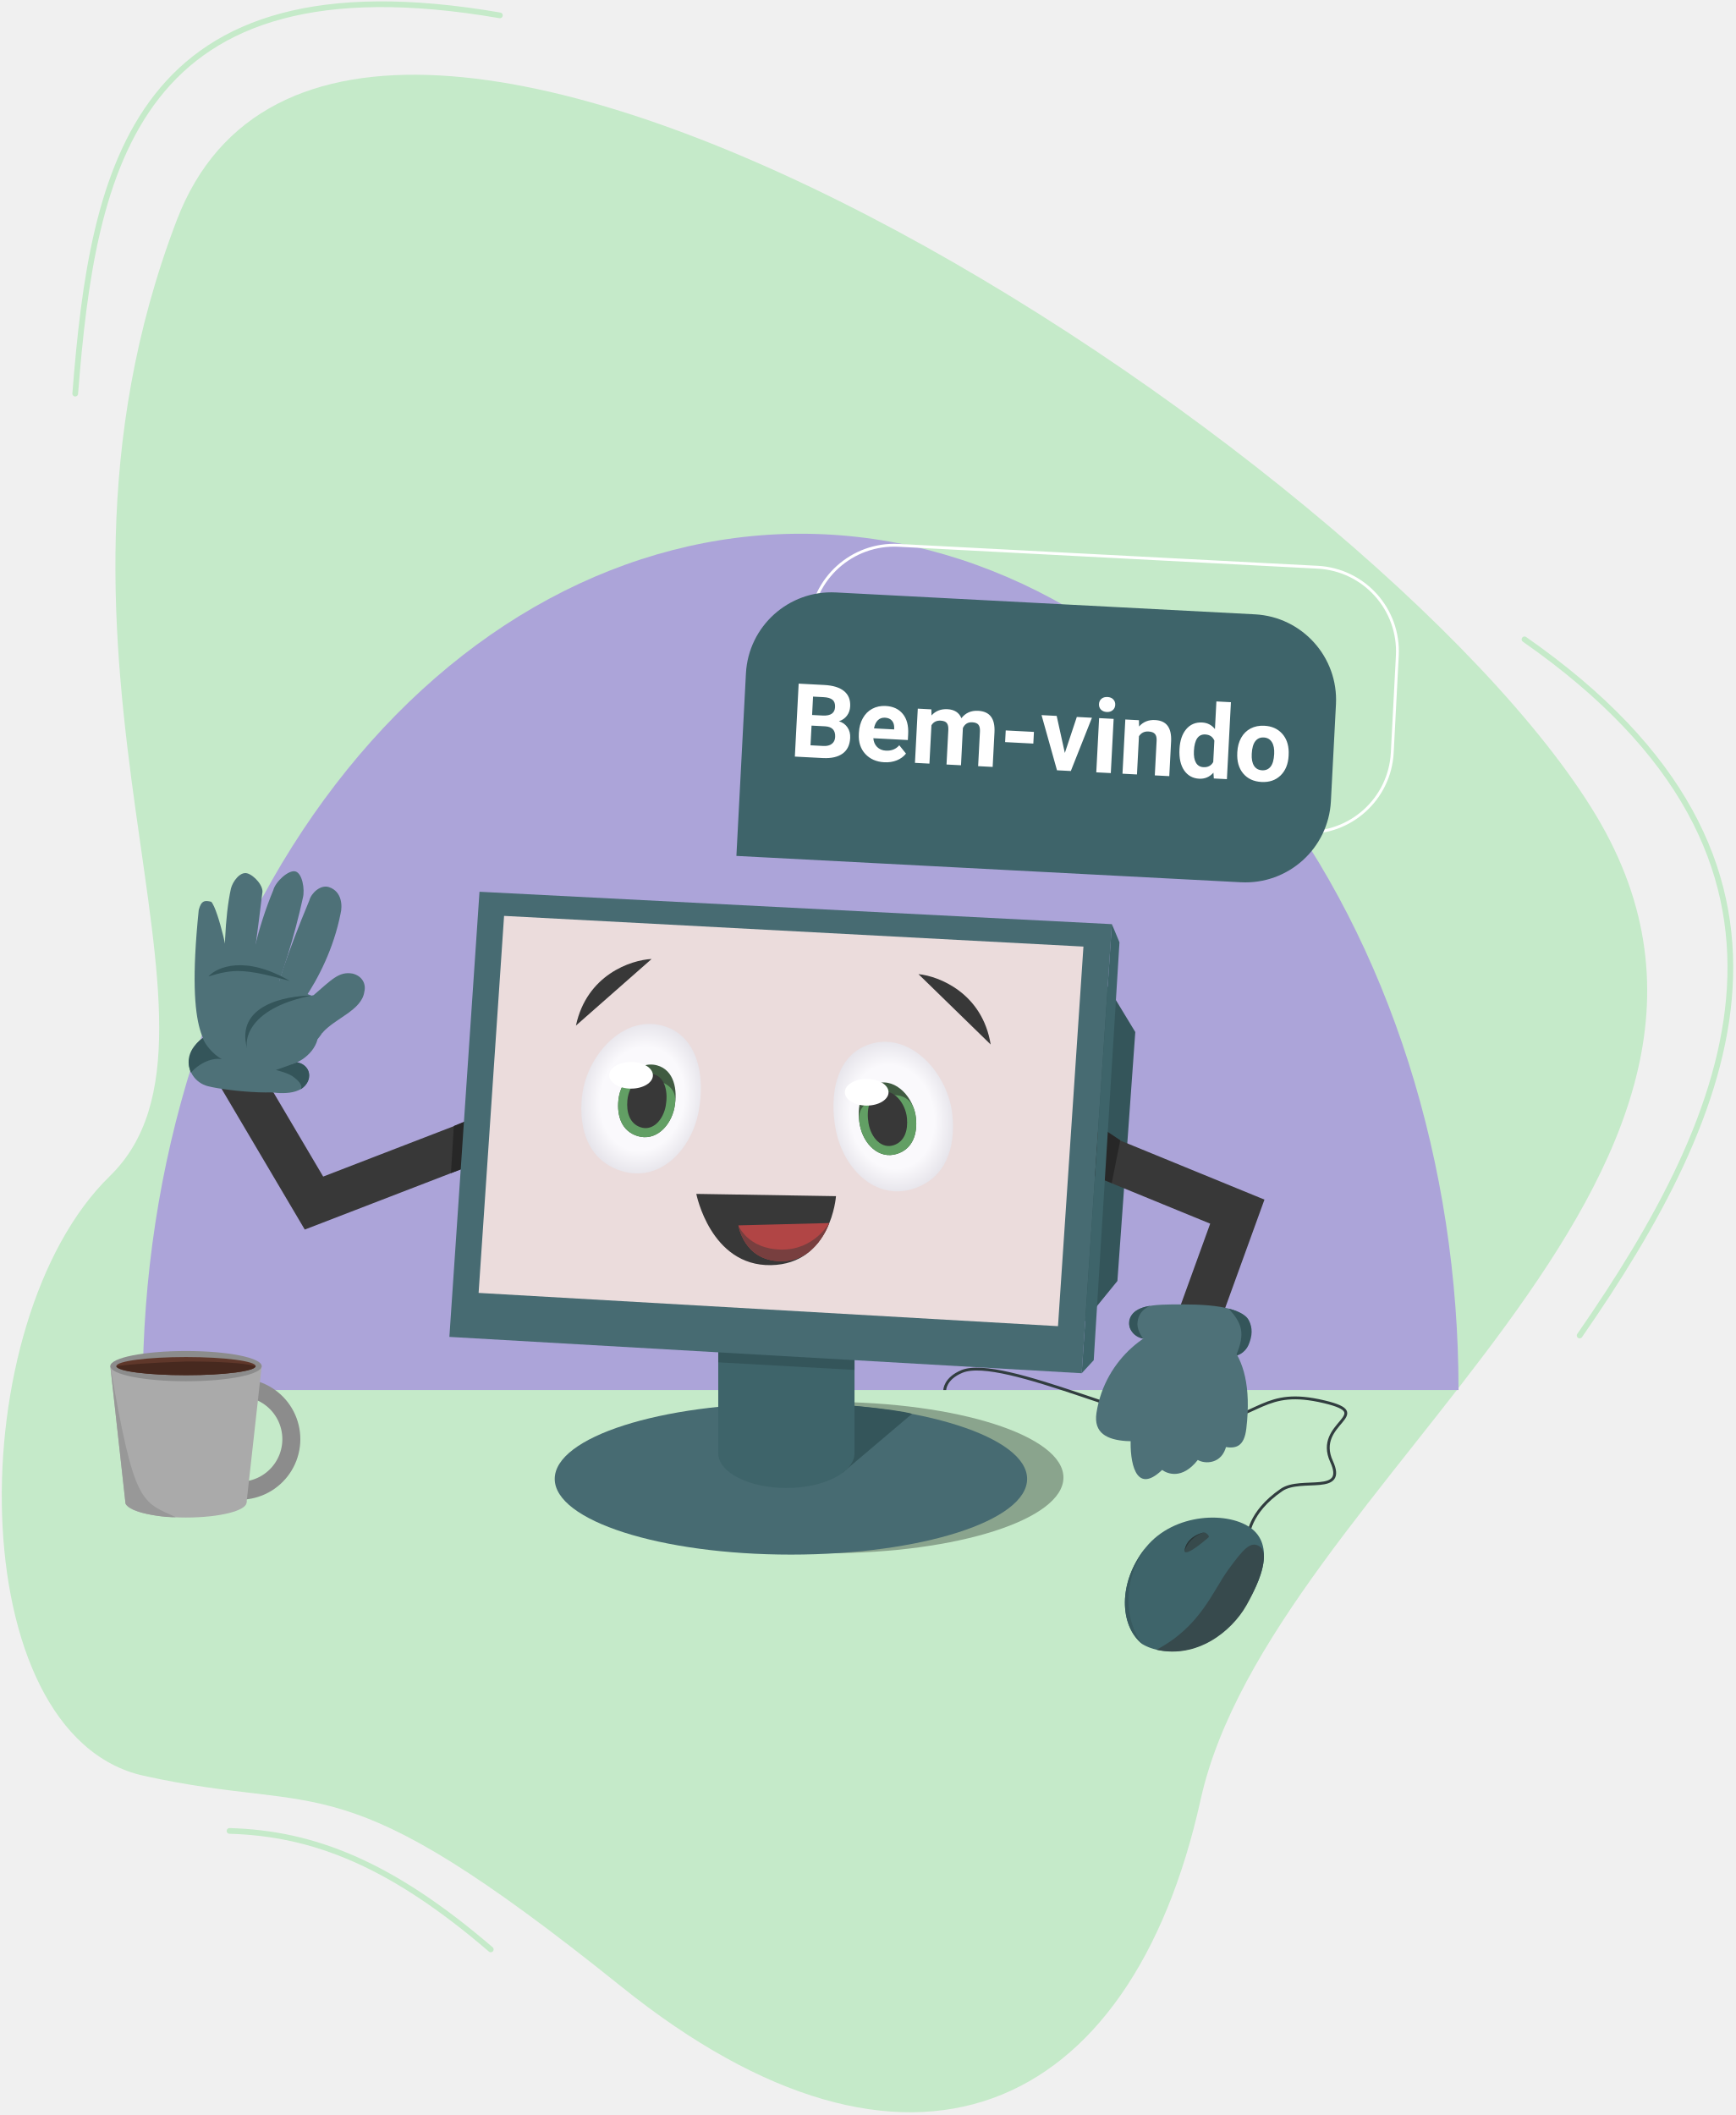
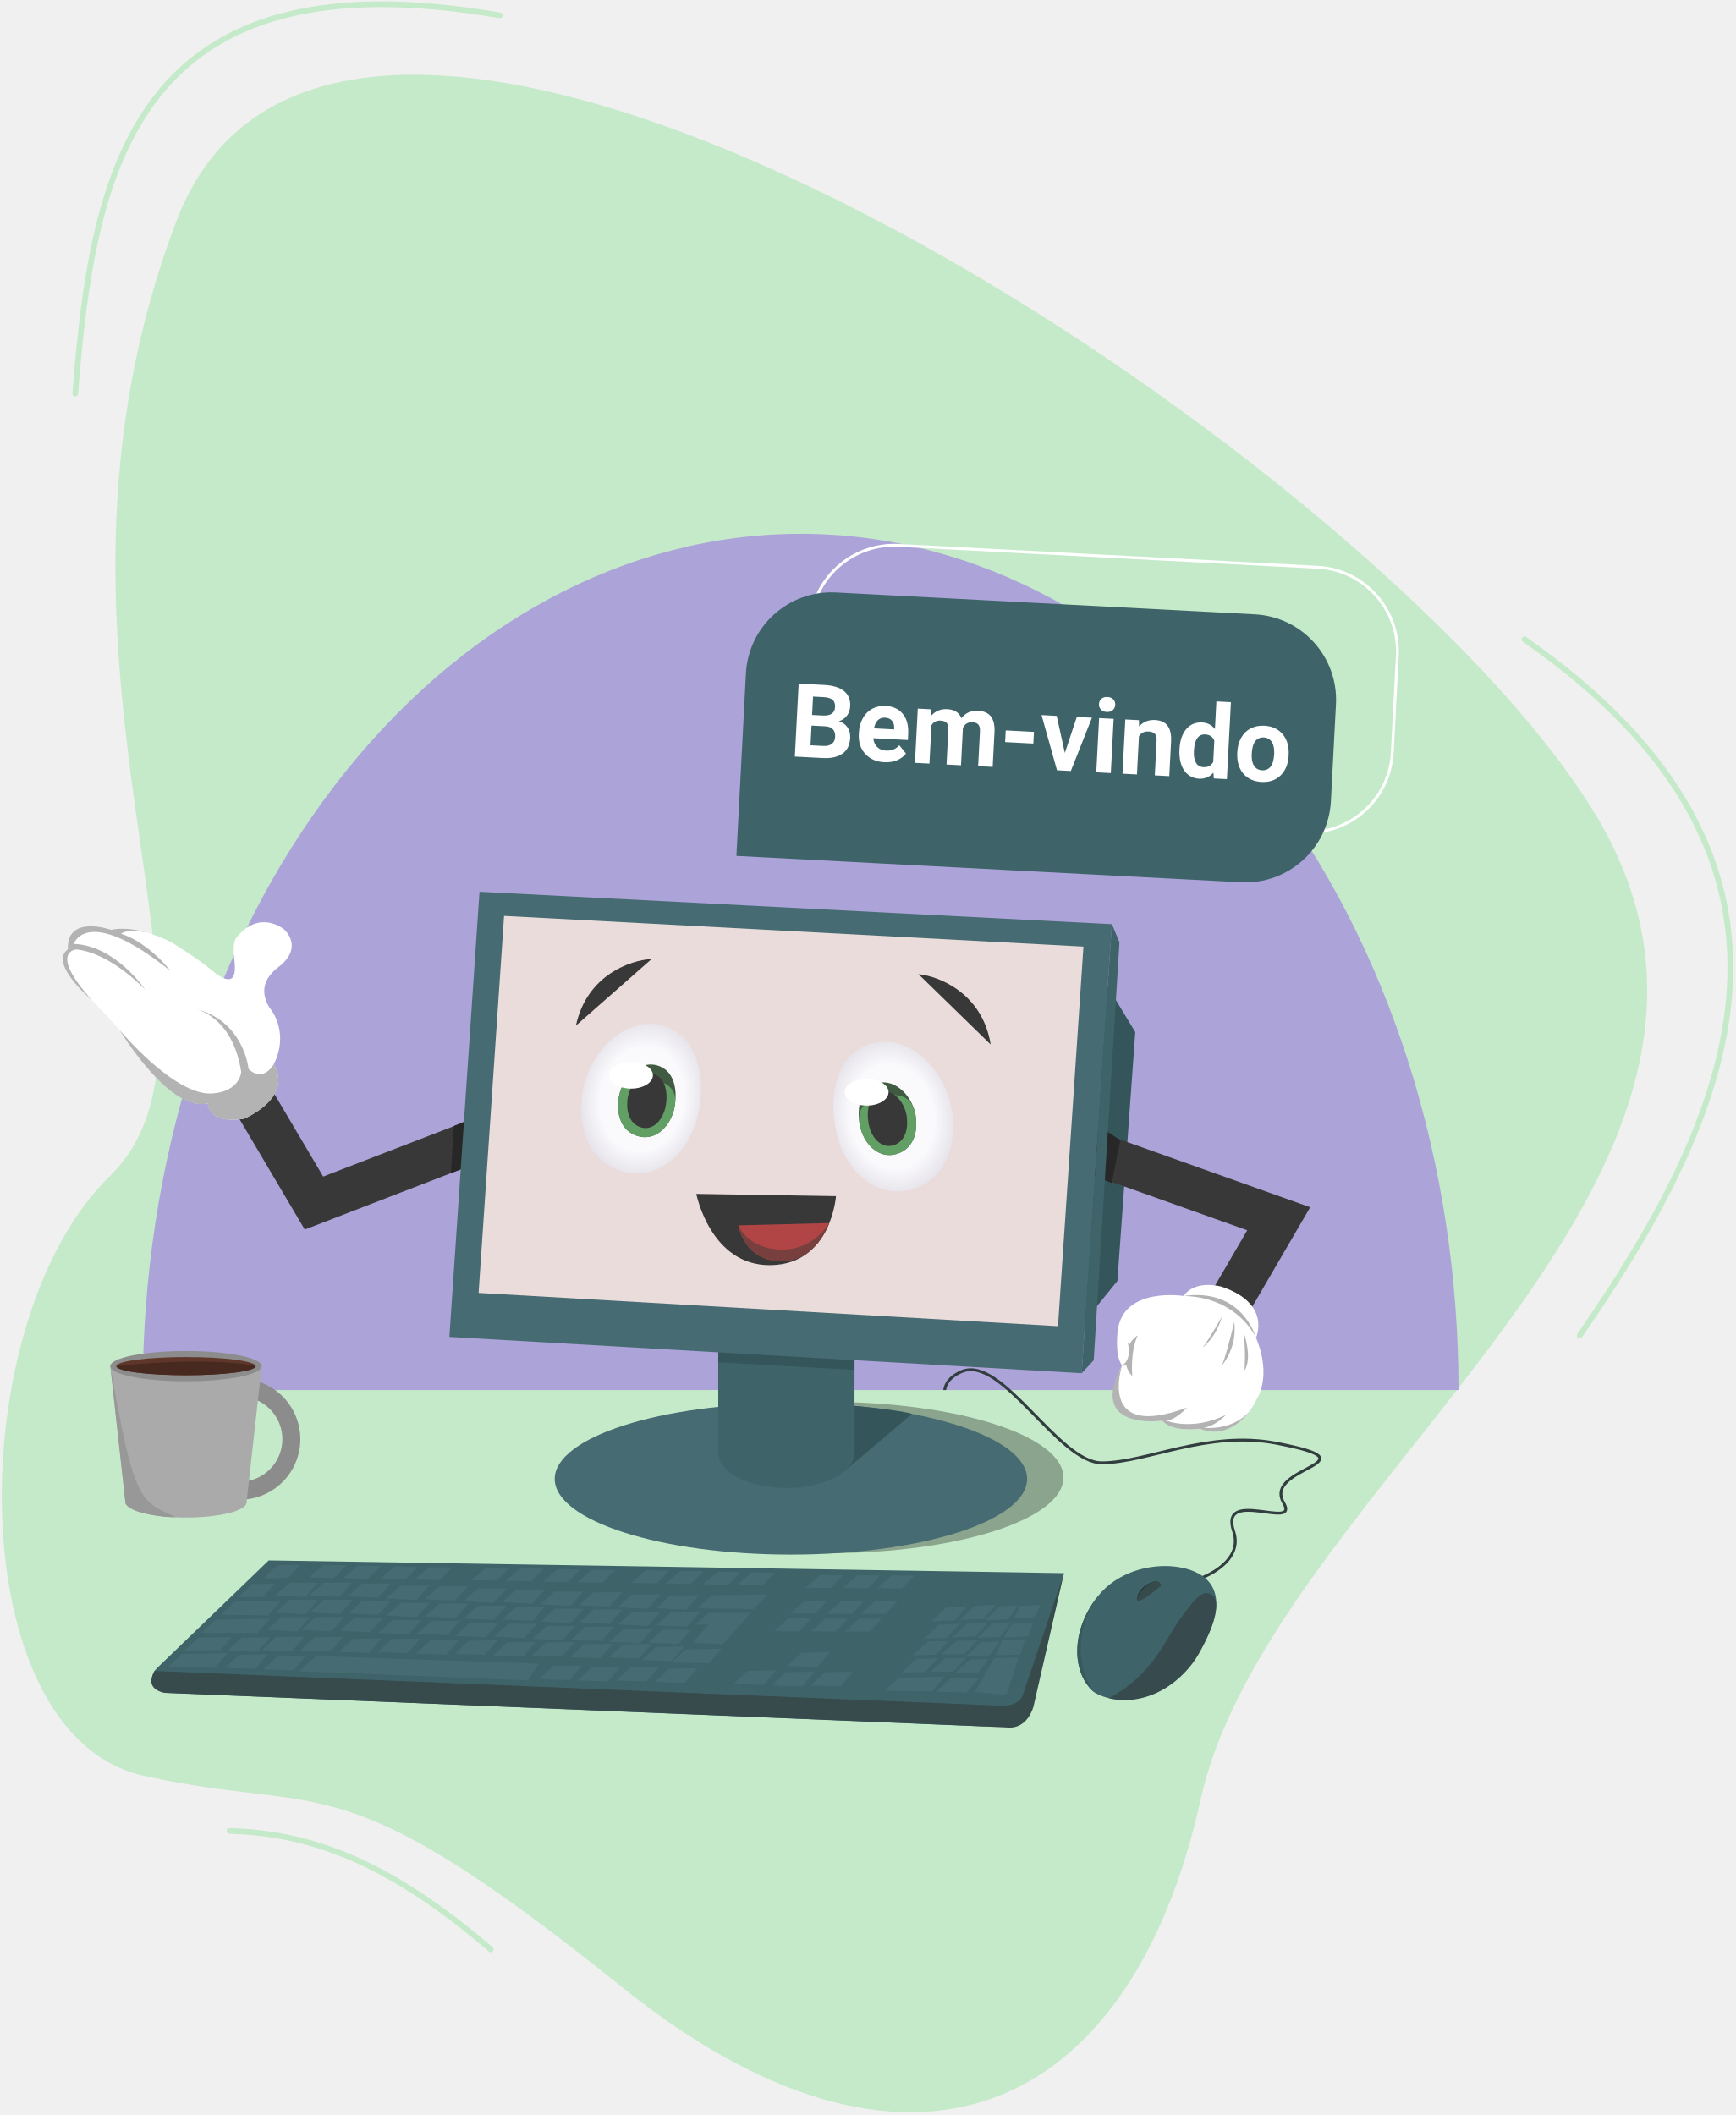
<svg xmlns="http://www.w3.org/2000/svg" width="608" height="741" viewBox="0 0 608 741" fill="none">
  <path d="M50.368 622.152C-14.031 607.9 -13.643 462.806 38.466 412.066C90.574 361.326 2.632 232.393 61.914 77.2C121.196 -77.993 482.863 158.586 559.162 285.658C635.46 412.73 445.199 519.562 420.647 630.497C396.095 741.431 318.196 776.785 217.72 696.046C117.244 615.307 114.767 636.405 50.368 622.152Z" fill="#C5EAC9" />
  <path d="M511 487C511 447.603 505.038 408.593 493.454 372.195C481.871 335.797 464.892 302.726 443.488 274.868C422.084 247.01 396.674 224.913 368.709 209.836C340.743 194.76 310.77 187 280.5 187C250.23 187 220.257 194.76 192.291 209.836C164.326 224.913 138.916 247.01 117.512 274.868C96.108 302.726 79.129 335.797 67.546 372.195C55.962 408.593 50 447.603 50 487L511 487Z" fill="#ACA4D9" />
  <ellipse cx="289.829" cy="517.667" rx="82.751" ry="26.523" fill="black" fill-opacity="0.3" />
  <path d="M26.357 137.913C32.559 58.799 47.022 -16.71 175.13 5.383" stroke="#C5EAC9" stroke-width="2" stroke-linecap="round" />
  <path d="M553.438 467.9C607.344 390.121 646.2 302.161 534.114 224" stroke="#C5EAC9" stroke-width="2" stroke-linecap="round" />
  <path d="M80.409 641.469C109.895 642.299 137.039 653.006 171.938 682.984" stroke="#C5EAC9" stroke-width="2" stroke-linecap="round" />
  <ellipse cx="277.101" cy="518.142" rx="82.751" ry="26.523" fill="#476B72" />
  <path d="M319.538 495.333L295.137 516.021C289.302 510.539 267.845 492.065 277.632 491.62C289.302 491.089 314.233 493.742 319.538 495.333Z" fill="#34555A" />
-   <ellipse cx="275.511" cy="509.124" rx="23.87" ry="12.2" fill="#3E646A" />
+   <ellipse cx="275.51" cy="509.124" rx="23.87" ry="12.2" fill="#3E646A" />
  <rect x="251.64" y="462.975" width="47.741" height="45.619" fill="#3E646A" />
  <path d="M299.381 479.949L251.64 477.297V470.932L299.381 472.523V479.949Z" fill="#34555A" />
  <path d="M376.298 326.224L397.753 361.581L391.488 448.794L366.748 479.207L376.298 326.224Z" fill="#34555A" />
-   <path d="M169.419 398.578L110 421.5L84 377.5L87.5 342" stroke="#383838" stroke-width="15" stroke-linecap="round" />
+   <path d="M169.419 398.578L110 421.5L84 377.5" stroke="#383838" stroke-width="15" stroke-linecap="round" />
  <path d="M158 411L159 394.5L165 392L164.5 408.5L158 411Z" fill="#272727" />
-   <path d="M383.722 404.095L433.5 424.5L419 464.5L419 478.5" stroke="#383838" stroke-width="15" stroke-linecap="round" />
+   <path d="M383.722 404.095L448 427L425 466.5" stroke="#383838" stroke-width="15" stroke-linecap="round" />
  <path d="M392.5 399.5L389.5 414.5L381 411L386.5 395.5L392.5 399.5Z" fill="#272727" />
  <path d="M167.993 312.432L389.558 323.784L378.978 481.117L157.442 468.386L167.993 312.432Z" fill="#476B72" />
+   <path d="M94.152 546.7L372.772 551.172L360 594.5C358.308 600.938 350.546 605.1 343.916 604.828L58.091 593.081C53.711 592.901 51.733 587.571 54.911 584.509L94.152 546.7Z" fill="#3E646A" />
+   <path d="M110.785 580.214L188.849 582.86L184.896 588.715L104.884 585.504L110.785 580.214Z" fill="#476B72" />
+   <path d="M97.245 580.246L107.243 580.058L102.838 585.142L92.33 584.84L97.245 580.246Z" fill="#476B72" />
+   <path d="M83.772 579.767L93.771 579.58L89.365 584.663L78.857 584.361L83.772 579.767Z" fill="#476B72" />
+   <path d="M207.338 584.175L217.337 583.987L212.932 589.071L202.424 588.769L207.338 584.175Z" fill="#476B72" />
+   <path d="M193.866 583.696L203.864 583.508L199.459 588.592L188.951 588.29L193.866 583.696Z" fill="#476B72" />
+   <path d="M234.353 584.666L244.351 584.479L239.946 589.562L229.438 589.26L234.353 584.666Z" fill="#476B72" />
+   <path d="M220.879 584.188L230.878 584L226.473 589.084L215.965 588.781L220.879 584.188Z" fill="#476B72" />
+   <path d="M204.724 576.034L214.724 575.894L210.294 580.956L199.788 580.604L204.724 576.034Z" fill="#476B72" />
+   <path d="M150.702 574.79L160.701 574.65L156.271 579.713L145.765 579.36L150.702 574.79Z" fill="#476B72" />
+   <path d="M96.679 573.546L106.679 573.406L102.249 578.469L91.743 578.116L96.679 573.546Z" fill="#476B72" />
+   <path d="M84.681 573.772L94.68 573.632L90.25 578.695L79.744 578.342L84.681 573.772Z" fill="#476B72" />
+   <path d="M191.254 575.49L201.253 575.35L196.824 580.412L186.317 580.059L191.254 575.49Z" fill="#476B72" />
+   <path d="M137.232 574.246L147.231 574.106L142.801 579.169L132.295 578.816L137.232 574.246Z" fill="#476B72" />
+   <path d="M69.407 573.787L81.155 573.566L77.241 578.141L64.493 578.381L69.407 573.787Z" fill="#476B72" />
+   <path d="M229.769 577.042L239.768 576.902L235.338 581.965L224.832 581.612L229.769 577.042Z" fill="#476B72" />
+   <path d="M240.265 577.893L252.784 577.658L248.354 582.72L235.328 582.463L240.265 577.893Z" fill="#476B72" />
+   <path d="M177.713 575.412L187.712 575.272L183.283 580.334L172.776 579.981L177.713 575.412Z" fill="#476B72" />
+   <path d="M123.691 574.168L133.69 574.028L129.26 579.091L118.754 578.738L123.691 574.168Z" fill="#476B72" />
+   <path d="M218.265 576.112L228.265 575.972L223.835 581.034L213.329 580.682L218.265 576.112Z" fill="#476B72" />
+   <path d="M164.243 574.868L174.242 574.729L169.812 579.791L159.306 579.438L164.243 574.868Z" fill="#476B72" />
+   <path d="M110.22 573.624L120.219 573.484L115.789 578.547L105.283 578.194L110.22 573.624Z" fill="#476B72" />
+   <path d="M218.612 570.701L228.612 570.716L224.104 575.709L213.605 575.193L218.612 570.701Z" fill="#476B72" />
+   <path d="M164.615 568.621L174.615 568.636L170.107 573.629L159.608 573.114L164.615 568.621Z" fill="#476B72" />
+   <path d="M110.617 566.541L120.618 566.556L116.11 571.549L105.61 571.033L110.617 566.541Z" fill="#476B72" />
+   <path d="M98.618 566.581L108.618 566.596L104.11 571.589L93.611 571.073L98.618 566.581Z" fill="#476B72" />
+   <path d="M205.151 569.949L215.152 569.964L210.644 574.957L200.144 574.442L205.151 569.949Z" fill="#476B72" />
+   <path d="M151.154 567.868L161.155 567.883L156.647 572.876L146.147 572.361L151.154 567.868Z" fill="#476B72" />
+   <path d="M248.156 565.155L263.013 565.079L253.22 576.06L242.72 575.545L248.231 569.155L243.732 569.239L248.156 565.155Z" fill="#476B72" />
+   <path d="M191.613 569.661L201.614 569.676L197.106 574.669L186.606 574.154L191.613 569.661Z" fill="#476B72" />
+   <path d="M137.616 567.581L147.616 567.596L143.109 572.589L132.609 572.073L137.616 567.581Z" fill="#476B72" />
+   <path d="M232.15 570.989L242.15 571.004L237.642 575.998L227.143 575.482L232.15 570.989Z" fill="#476B72" />
+   <path d="M178.153 568.909L188.154 568.924L183.646 573.917L173.146 573.401L178.153 568.909Z" fill="#476B72" />
+   <path d="M124.156 566.828L134.156 566.843L129.648 571.836L119.149 571.32L124.156 566.828Z" fill="#476B72" />
+   <path d="M221.498 564.646L231.499 564.661L226.991 569.654L216.492 569.138L221.498 564.646Z" fill="#476B72" />
+   <path d="M167.501 562.566L177.502 562.581L172.994 567.574L162.495 567.059L167.501 562.566Z" fill="#476B72" />
+   <path d="M113.504 560.485L123.504 560.5L118.997 565.493L108.497 564.978L113.504 560.485Z" fill="#476B72" />
+   <path d="M101.504 560.525L111.504 560.54L106.997 565.533L96.497 565.018L101.504 560.525Z" fill="#476B72" />
+   <path d="M208.038 563.893L218.038 563.908L213.531 568.901L203.031 568.386L208.038 563.893Z" fill="#476B72" />
+   <path d="M154.041 561.813L164.042 561.828L159.534 566.821L149.035 566.306L154.041 561.813Z" fill="#476B72" />
+   <path d="M194.5 563.605L204.5 563.621L199.993 568.614L189.493 568.098L194.5 563.605Z" fill="#476B72" />
+   <path d="M140.502 561.525L150.503 561.54L145.995 566.534L135.496 566.018L140.502 561.525Z" fill="#476B72" />
+   <path d="M235.036 564.934L245.036 564.949L240.529 569.942L230.029 569.426L235.036 564.934Z" fill="#476B72" />
+   <path d="M181.039 562.853L191.04 562.868L186.532 567.861L176.033 567.346L181.039 562.853Z" fill="#476B72" />
+   <path d="M127.042 560.773L137.043 560.788L132.535 565.781L122.036 565.266L127.042 560.773Z" fill="#476B72" />
+   <path d="M221.385 558.646L231.386 558.662L226.878 563.655L216.378 563.139L221.385 558.646Z" fill="#476B72" />
+   <path d="M167.389 556.567L177.389 556.582L172.881 561.575L162.382 561.06L167.389 556.567Z" fill="#476B72" />
+   <path d="M113.391 554.486L123.391 554.501L118.884 559.494L108.384 558.979L113.391 554.486Z" fill="#476B72" />
+   <path d="M101.391 554.526L111.391 554.542L106.884 559.535L96.384 559.019L101.391 554.526Z" fill="#476B72" />
+   <path d="M207.925 557.895L217.926 557.91L213.418 562.903L202.918 562.387L207.925 557.895Z" fill="#476B72" />
+   <path d="M153.928 555.814L163.928 555.829L159.42 560.822L148.921 560.307L153.928 555.814Z" fill="#476B72" />
+   <path d="M249.37 558.953L268.906 558.585L264.004 563.791L244.363 563.445L249.37 558.953Z" fill="#476B72" />
+   <path d="M194.387 557.607L204.387 557.622L199.88 562.615L189.38 562.1L194.387 557.607Z" fill="#476B72" />
+   <path d="M140.39 555.526L150.39 555.542L145.882 560.535L135.383 560.019L140.39 555.526Z" fill="#476B72" />
+   <path d="M234.923 558.935L244.924 558.95L240.416 563.943L229.916 563.427L234.923 558.935Z" fill="#476B72" />
+   <path d="M180.927 556.854L190.927 556.87L186.419 561.863L175.92 561.347L180.927 556.854Z" fill="#476B72" />
+   <path d="M126.929 554.773L136.93 554.789L132.422 559.782L121.922 559.266L126.929 554.773Z" fill="#476B72" />
+   <path d="M275.383 585.895L285.381 585.707L280.976 590.79L270.468 590.488L275.383 585.895Z" fill="#476B72" />
+   <path d="M288.924 585.907L298.923 585.719L294.518 590.803L284.01 590.501L288.924 585.907Z" fill="#476B72" />
+   <path d="M332.973 588.079L342.971 587.891L338.566 592.974L328.058 592.672L332.973 588.079Z" fill="#476B72" />
+   <path d="M280.794 579.059L290.792 578.871L286.387 583.955L275.879 583.652L280.794 579.059Z" fill="#476B72" />
+   <path d="M261.91 585.415L271.908 585.228L267.503 590.311L256.995 590.009L261.91 585.415Z" fill="#476B72" />
+   <path d="M63.763 579.497L79.76 579.196L75.355 584.28L58.849 584.091L63.763 579.497Z" fill="#476B72" />
+   <path d="M82.421 561.142L98.418 560.841L94.013 565.925L77.507 565.736L82.421 561.142Z" fill="#476B72" />
+   <path d="M88.307 555.031L96.306 554.88L92.14 559.46L83.393 559.625L88.307 555.031Z" fill="#476B72" />
+   <path d="M97.184 548.392L105.183 548.241L101.017 552.821L92.269 552.986L97.184 548.392Z" fill="#476B72" />
+   <path d="M113.357 548.271L121.356 548.434L117.014 552.847L108.267 552.669L113.357 548.271Z" fill="#476B72" />
+   <path d="M125.354 548.516L133.353 548.678L129.011 553.091L120.264 552.913L125.354 548.516Z" fill="#476B72" />
+   <path d="M138.352 548.781L146.35 548.944L142.008 553.357L133.261 553.179L138.352 548.781Z" fill="#476B72" />
+   <path d="M150.349 549.025L158.348 549.188L154.006 553.601L145.258 553.423L150.349 549.025Z" fill="#476B72" />
+   <path d="M170.385 549.198L178.383 549.361L174.041 553.774L165.294 553.596L170.385 549.198Z" fill="#476B72" />
+   <path d="M182.382 549.443L190.38 549.605L186.038 554.019L177.291 553.84L182.382 549.443Z" fill="#476B72" />
+   <path d="M195.38 549.728L203.378 549.891L199.036 554.304L190.289 554.125L195.38 549.728Z" fill="#476B72" />
+   <path d="M207.377 549.952L215.376 550.115L211.034 554.528L202.286 554.35L207.377 549.952Z" fill="#476B72" />
+   <path d="M226.412 550.144L234.411 550.307L230.069 554.72L221.321 554.541L226.412 550.144Z" fill="#476B72" />
+   <path d="M238.41 550.389L246.409 550.551L242.067 554.964L233.32 554.786L238.41 550.389Z" fill="#476B72" />
+   <path d="M287.316 551.824L295.316 551.877L291.035 556.349L282.286 556.291L287.316 551.824Z" fill="#476B72" />
+   <path d="M251.407 550.674L259.405 550.836L255.063 555.25L246.316 555.071L251.407 550.674Z" fill="#476B72" />
+   <path d="M300.316 551.931L308.316 551.984L304.035 556.456L295.286 556.397L300.316 551.931Z" fill="#476B72" />
+   <path d="M263.404 550.898L271.403 551.061L267.061 555.474L258.314 555.295L263.404 550.898Z" fill="#476B72" />
+   <path d="M312.316 551.991L320.315 552.044L316.034 556.516L307.286 556.458L312.316 551.991Z" fill="#476B72" />
+   <path d="M281.954 560.812L289.854 560.843L285.638 565.327L276.999 565.292L281.954 560.812Z" fill="#476B72" />
+   <path d="M294.792 560.884L302.691 560.916L298.476 565.4L289.837 565.364L294.792 560.884Z" fill="#476B72" />
+   <path d="M306.639 560.912L314.539 560.944L310.323 565.427L301.684 565.392L306.639 560.912Z" fill="#476B72" />
+   <path d="M276.241 567.019L284.14 567.05L279.925 571.534L271.286 571.499L276.241 567.019Z" fill="#476B72" />
+   <path d="M289.078 567.091L296.978 567.123L292.762 571.607L284.123 571.571L289.078 567.091Z" fill="#476B72" />
+   <path d="M300.927 567.12L308.826 567.152L304.61 571.635L295.971 571.6L300.927 567.12Z" fill="#476B72" />
+   <path d="M75.539 567.45L94.536 567.092L90.13 572.176L70.624 572.043L75.539 567.45Z" fill="#476B72" />
+   <path d="M314.964 587.77L330.961 587.469L326.556 592.553L310.049 592.364L314.964 587.77Z" fill="#476B72" />
+   <path d="M321.2 581.165L328.568 581.026L323.967 585.804L315.93 585.955L321.2 581.165Z" fill="#476B72" />
+   <path d="M331.198 580.977L338.566 580.838L333.965 585.616L325.928 585.767L331.198 580.977Z" fill="#476B72" />
+   <path d="M339.9 581.39L346.347 581.269L342.668 586.029L334.631 586.181L339.9 581.39Z" fill="#476B72" />
+   <path d="M325.086 575.091L332.454 574.952L327.854 579.73L319.816 579.881L325.086 575.091Z" fill="#476B72" />
+   <path d="M328.835 569.253L336.196 568.896L331.74 573.808L323.71 574.198L328.835 569.253Z" fill="#476B72" />
+   <path d="M331.54 563.115L338.901 562.757L334.445 567.669L326.415 568.059L331.54 563.115Z" fill="#476B72" />
+   <path d="M335.084 574.903L342.452 574.764L337.852 579.542L329.814 579.693L335.084 574.903Z" fill="#476B72" />
+   <path d="M338.823 568.767L346.184 568.41L341.728 573.322L333.699 573.712L338.823 568.767Z" fill="#476B72" />
+   <path d="M341.528 562.629L348.889 562.271L344.433 567.183L336.404 567.574L341.528 562.629Z" fill="#476B72" />
+   <path d="M343.787 575.317L350.234 575.195L346.555 579.956L338.518 580.107L343.787 575.317Z" fill="#476B72" />
+   <path d="M347.535 568.922L353.975 568.609L350.439 573.477L342.41 573.867L347.535 568.922Z" fill="#476B72" />
+   <path d="M350.24 562.784L356.68 562.471L353.144 567.338L345.115 567.729L350.24 562.784Z" fill="#476B72" />
+   <path d="M348.341 580.922L356.839 580.761L352.585 593.844L341.562 592.771L348.341 580.922Z" fill="#476B72" />
+   <path d="M351.22 574.466L359.218 574.315L357.32 579.721L348.821 579.88L351.22 574.466Z" fill="#476B72" />
+   <path d="M354.495 569.007L361.979 568.512L360.21 573.325L351.721 573.738L354.495 569.007Z" fill="#476B72" />
+   <path d="M362.434 566.635L364.402 562.313L357.41 562.653L355.397 566.978L362.434 566.635Z" fill="#476B72" />
+   <path d="M372.772 551.172L362.103 597.795C362.103 597.795 360.204 605.797 353.075 605.231C348.039 604.832 58.242 593.131 58.242 593.131C58.242 593.131 50.11 592.549 54.145 585.428L351.028 597.595C351.028 597.595 356.493 597.933 358.206 594.241L372.772 551.172Z" fill="#374A4C" />
  <path d="M392.21 330.15L389.557 323.784L378.978 481.117L383.192 476.555L392.21 330.15Z" fill="#3E646A" />
  <path d="M176.602 320.887L379.588 331.639L370.672 464.628L167.68 452.977L176.602 320.887Z" fill="#EBDCDC" />
-   <path d="M292.891 419.08L243.955 418.285C243.955 418.285 248.925 443.606 270.078 443.249C291.231 442.893 292.891 419.08 292.891 419.08Z" fill="#383838" />
-   <path d="M273.262 441.875C285.999 442.231 290.5 428.5 290.5 428.5L274.603 428.909L258.705 429.317C258.705 429.317 260.525 441.518 273.262 441.875Z" fill="#B14545" />
-   <path d="M273.262 441.875C285.999 442.231 290.5 428.5 290.5 428.5C290.5 428.5 285.213 438.078 273.534 437.796C261.856 437.513 258.705 429.317 258.705 429.317C258.705 429.317 260.525 441.518 273.262 441.875Z" fill="#783F3F" />
-   <path d="M201.777 359.324C205.596 341.501 221.05 336.338 228.299 335.984L215.038 347.654L201.777 359.324Z" fill="#383838" />
+   <path d="M292.89 419.08L243.955 418.285C243.955 418.285 248.925 443.606 270.077 443.249C291.23 442.893 292.89 419.08 292.89 419.08Z" fill="#383838" />
+   <path d="M273.261 441.875C285.998 442.231 290.5 428.5 290.5 428.5L274.602 428.909L258.705 429.317C258.705 429.317 260.524 441.518 273.261 441.875Z" fill="#B14545" />
+   <path d="M273.261 441.875C285.998 442.231 290.5 428.5 290.5 428.5C290.5 428.5 285.212 438.078 273.534 437.796C261.855 437.513 258.705 429.317 258.705 429.317C258.705 429.317 260.524 441.518 273.261 441.875Z" fill="#783F3F" />
+   <path d="M201.776 359.324C205.595 341.501 221.049 336.338 228.299 335.984L215.037 347.654L201.776 359.324Z" fill="#383838" />
  <path d="M347.087 365.947C344.179 347.953 329.007 342.011 321.785 341.289L334.436 353.618L347.087 365.947Z" fill="#383838" />
-   <path d="M203.9 384.256C205.405 369.968 218.137 355.602 232.013 359.324C244.452 362.661 247.206 376.919 244.744 389.56C242.097 403.152 230.899 414.407 217.691 410.248C206.38 406.687 202.657 396.049 203.9 384.256Z" fill="url(#paint0_radial_733_518)" />
-   <path d="M216.662 385.367C217.386 378.423 223.512 371.443 230.189 373.252C236.174 374.873 237.499 381.802 236.314 387.945C235.041 394.549 229.652 400.019 223.297 397.998C217.855 396.267 216.064 391.098 216.662 385.367Z" fill="#405B41" />
-   <path d="M216.662 385.367C217.386 378.423 221.823 376.19 228.5 377.999C234.485 379.62 237.499 381.802 236.314 387.944C235.041 394.549 229.652 400.018 223.297 397.998C217.855 396.267 216.064 391.098 216.662 385.367Z" fill="#629F64" />
-   <path d="M219.81 385.448C220.305 380.241 224.497 375.005 229.065 376.362C233.16 377.578 234.067 382.774 233.256 387.381C232.385 392.335 228.698 396.437 224.35 394.921C220.626 393.623 219.401 389.746 219.81 385.448Z" fill="#383838" />
-   <path d="M228.752 376.74C228.75 379.321 225.323 381.41 221.098 381.406C216.873 381.403 213.449 379.308 213.451 376.727C213.453 374.147 216.88 372.058 221.106 372.062C225.331 372.065 228.755 374.16 228.752 376.74Z" fill="white" />
+   <path d="M203.899 384.256C205.404 369.968 218.136 355.602 232.013 359.324C244.452 362.661 247.206 376.919 244.744 389.56C242.097 403.152 230.898 414.407 217.69 410.248C206.379 406.687 202.657 396.049 203.899 384.256Z" fill="url(#paint0_radial_733_518)" />
+   <path d="M216.661 385.367C217.385 378.423 223.511 371.443 230.188 373.252C236.173 374.873 237.498 381.802 236.314 387.945C235.04 394.549 229.652 400.019 223.297 397.998C217.854 396.267 216.063 391.098 216.661 385.367Z" fill="#405B41" />
+   <path d="M216.661 385.367C217.385 378.423 221.823 376.19 228.5 377.999C234.485 379.62 237.498 381.802 236.314 387.944C235.04 394.549 229.652 400.018 223.297 397.998C217.854 396.267 216.063 391.098 216.661 385.367Z" fill="#629F64" />
+   <path d="M219.809 385.448C220.305 380.241 224.496 375.005 229.064 376.362C233.16 377.578 234.066 382.774 233.256 387.381C232.384 392.335 228.697 396.437 224.349 394.921C220.626 393.623 219.4 389.746 219.809 385.448Z" fill="#383838" />
+   <path d="M228.752 376.74C228.75 379.321 225.323 381.41 221.097 381.406C216.872 381.403 213.449 379.308 213.451 376.727C213.453 374.147 216.88 372.058 221.105 372.062C225.33 372.065 228.754 374.16 228.752 376.74Z" fill="white" />
  <path d="M333.665 390.527C332.16 376.239 319.428 361.873 305.551 365.595C293.112 368.932 290.358 383.19 292.82 395.831C295.467 409.423 306.666 420.678 319.873 416.519C331.185 412.958 334.907 402.32 333.665 390.527Z" fill="url(#paint1_radial_733_518)" />
  <path d="M320.903 391.638C320.179 384.694 314.053 377.714 307.376 379.523C301.391 381.144 300.066 388.073 301.25 394.216C302.524 400.82 307.912 406.29 314.267 404.269C319.71 402.538 321.501 397.369 320.903 391.638Z" fill="#405B41" />
  <path d="M320.903 391.638C320.179 384.695 315.741 382.462 309.064 384.271C303.079 385.892 300.066 388.073 301.25 394.216C302.524 400.821 307.912 406.29 314.267 404.269C319.71 402.538 321.501 397.369 320.903 391.638Z" fill="#629F64" />
  <path d="M317.755 391.72C317.259 386.512 313.068 381.277 308.499 382.633C304.404 383.849 303.498 389.046 304.308 393.653C305.18 398.607 308.867 402.709 313.215 401.193C316.938 399.895 318.164 396.018 317.755 391.72Z" fill="#383838" />
  <path d="M296.004 382.685C296.006 385.265 299.433 387.354 303.658 387.351C307.884 387.347 311.307 385.252 311.305 382.672C311.303 380.091 307.876 378.002 303.651 378.006C299.425 378.009 296.002 380.104 296.004 382.685Z" fill="white" />
  <path d="M314.836 191.064L461.636 198.732C477.906 199.582 490.407 213.46 489.557 229.731L487.784 263.684C486.934 279.954 473.055 292.455 456.785 291.605L280.526 282.399L283.838 218.985C284.688 202.715 298.566 190.214 314.836 191.064Z" stroke="white" />
  <path d="M261.338 235.959C262.203 219.413 276.316 206.701 292.862 207.565L439.662 215.233C456.208 216.097 468.921 230.211 468.057 246.757L466.283 280.71C465.419 297.256 451.305 309.969 434.759 309.105L258 299.872L261.338 235.959Z" fill="#3E646A" />
  <path d="M278.479 265.074L279.814 239.515L288.766 239.983C291.868 240.145 294.189 240.865 295.73 242.142C297.271 243.408 297.982 245.188 297.862 247.481C297.797 248.734 297.417 249.823 296.723 250.749C296.03 251.663 295.099 252.312 293.929 252.697C295.222 253.093 296.217 253.808 296.914 254.842C297.623 255.877 297.94 257.114 297.865 258.553C297.736 261.011 296.855 262.831 295.221 264.013C293.587 265.195 291.318 265.721 288.414 265.593L278.479 265.074ZM284.326 254.22L283.966 261.119L288.477 261.354C289.718 261.419 290.699 261.177 291.42 260.628C292.153 260.068 292.547 259.267 292.601 258.225C292.723 255.885 291.574 254.634 289.154 254.472L284.326 254.22ZM284.521 250.498L288.418 250.702C291.077 250.794 292.46 249.804 292.568 247.733C292.629 246.574 292.333 245.726 291.68 245.187C291.04 244.637 289.995 244.324 288.544 244.249L284.857 244.056L284.521 250.498ZM309.83 267.064C307.044 266.918 304.819 265.945 303.153 264.145C301.498 262.346 300.745 260.024 300.894 257.18L300.919 256.688C301.019 254.781 301.477 253.097 302.292 251.638C303.108 250.167 304.21 249.063 305.598 248.325C306.999 247.577 308.565 247.248 310.297 247.339C312.895 247.474 314.894 248.4 316.295 250.116C317.707 251.833 318.335 254.195 318.178 257.203L318.069 259.274L305.975 258.642C306.074 259.891 306.513 260.912 307.293 261.704C308.085 262.496 309.113 262.925 310.377 262.991C312.331 263.093 313.895 262.465 315.069 261.106L317.416 264.028C316.599 265.065 315.526 265.853 314.195 266.394C312.865 266.923 311.41 267.146 309.83 267.064ZM310.065 251.445C309.058 251.393 308.221 251.69 307.554 252.335C306.898 252.982 306.45 253.932 306.208 255.187L313.265 255.556L313.286 255.152C313.321 254.027 313.062 253.145 312.509 252.506C311.956 251.855 311.141 251.502 310.065 251.445ZM326.305 248.527L326.352 250.659C327.784 249.079 329.647 248.349 331.941 248.469C334.387 248.597 336.016 249.65 336.828 251.629C338.263 249.768 340.215 248.901 342.684 249.03C344.744 249.138 346.245 249.821 347.189 251.079C348.133 252.325 348.542 254.153 348.416 256.564L347.783 268.694L342.692 268.428L343.325 256.316C343.381 255.239 343.211 254.444 342.816 253.931C342.42 253.405 341.691 253.115 340.626 253.059C339.104 252.98 338.013 253.65 337.352 255.071L336.688 268.115L331.615 267.85L332.247 255.755C332.304 254.655 332.129 253.848 331.722 253.334C331.315 252.819 330.59 252.535 329.549 252.481C328.109 252.406 327.037 252.948 326.331 254.108L325.629 267.537L320.556 267.272L321.548 248.278L326.305 248.527ZM362.028 260.514L352.145 259.998L352.358 255.908L362.241 256.424L362.028 260.514ZM373.068 263.801L377.265 251.189L382.567 251.466L375.167 270.125L370.322 269.872L364.907 250.543L370.208 250.82L373.068 263.801ZM389.175 270.856L384.085 270.59L385.077 251.597L390.168 251.863L389.175 270.856ZM385.035 246.666C385.075 245.905 385.359 245.292 385.888 244.827C386.429 244.362 387.138 244.153 388.016 244.199C388.882 244.244 389.559 244.526 390.048 245.044C390.538 245.563 390.762 246.202 390.723 246.963C390.682 247.735 390.386 248.354 389.834 248.818C389.293 249.282 388.596 249.492 387.741 249.448C386.887 249.403 386.209 249.121 385.708 248.602C385.219 248.084 384.995 247.438 385.035 246.666ZM399.032 252.326L399.076 254.528C400.522 252.902 402.386 252.149 404.668 252.268C406.681 252.373 408.148 253.042 409.069 254.276C409.991 255.509 410.402 257.302 410.302 259.656L409.661 271.926L404.588 271.661L405.223 259.514C405.279 258.437 405.085 257.647 404.642 257.142C404.2 256.626 403.434 256.34 402.346 256.283C400.918 256.209 399.816 256.761 399.038 257.941L398.339 271.335L393.266 271.07L394.258 252.076L399.032 252.326ZM413.237 262.45C413.391 259.489 414.176 257.165 415.59 255.479C417.015 253.793 418.881 253.01 421.187 253.131C423.036 253.227 424.527 253.998 425.66 255.442L426.166 245.752L431.257 246.017L429.848 272.981L425.267 272.741L425.127 270.71C423.78 272.224 422.112 272.929 420.123 272.825C417.887 272.708 416.137 271.736 414.871 269.91C413.618 268.073 413.073 265.586 413.237 262.45ZM418.29 263.083C418.198 264.862 418.436 266.242 419.007 267.222C419.578 268.202 420.454 268.723 421.636 268.785C423.204 268.867 424.345 268.263 425.058 266.975L425.449 259.479C424.886 258.124 423.827 257.405 422.27 257.324C419.824 257.196 418.498 259.116 418.29 263.083ZM433.496 263.473C433.594 261.588 434.045 259.928 434.847 258.491C435.65 257.055 436.751 255.968 438.151 255.231C439.562 254.495 441.169 254.175 442.971 254.269C445.534 254.403 447.582 255.296 449.115 256.948C450.66 258.601 451.456 260.779 451.502 263.48L451.47 264.781C451.318 267.695 450.382 269.993 448.663 271.675C446.945 273.346 444.716 274.109 441.978 273.966C439.239 273.823 437.097 272.831 435.55 270.99C434.015 269.15 433.326 266.72 433.484 263.701L433.496 263.473ZM438.55 264.106C438.456 265.908 438.723 267.307 439.352 268.302C439.981 269.285 440.927 269.81 442.191 269.876C443.42 269.94 444.404 269.522 445.144 268.622C445.884 267.71 446.308 266.219 446.416 264.147C446.508 262.38 446.234 260.993 445.595 259.986C444.955 258.978 444.009 258.442 442.757 258.376C441.516 258.312 440.531 258.747 439.802 259.683C439.073 260.607 438.656 262.082 438.55 264.106Z" fill="white" />
-   <path d="M437.296 538.499C437.296 538.499 437.296 530 449 522C455.854 517.314 472 524 466.5 512C460.272 498.412 482.479 495.56 464 491.141C442.5 486 442.064 496.602 420 499.5C404.893 501.484 351.065 474.639 337 480.5C331 483 331 487 331 487" stroke="#313D3F" />
-   <path d="M438.699 535.711C446.577 542.057 442.457 555.227 432.533 567.547C422.609 579.867 407.481 580.479 400.173 575.989C392.294 569.643 391.487 554.501 401.411 542.181C411.335 529.861 430.82 529.365 438.699 535.711Z" fill="#3E646A" />
-   <path d="M400.173 575.989C392.294 569.643 391.487 554.501 401.411 542.181C391.053 557.379 396.27 571.052 400.173 575.989Z" fill="#385A5F" />
-   <path d="M436.734 562.377C431.406 571.802 419.236 581.209 405.17 577.99C420.534 569.943 424.928 557.386 430.24 550.08C435.553 542.774 438.166 539.701 441.333 541.816C444.5 543.932 442.38 552.387 436.734 562.377Z" fill="#374A4D" />
-   <path d="M421.975 536.899C422.502 536.952 423.98 538.167 423.399 538.642C422.818 539.117 415.795 545.342 414.99 543.524C415.429 538.374 421.447 536.846 421.975 536.899Z" fill="#374A4C" />
-   <path d="M421.975 536.9C421.447 536.847 415.429 538.374 414.99 543.524C416.428 539.128 420.246 537.276 421.975 536.9Z" fill="#293739" />
+   <path d="M420.5 553C420.5 553 435.951 547.664 432.204 536.501C427 521 455.5 536.501 449.704 526.501C442.209 513.568 483.619 512.626 447.204 505.642C423 501 401.796 512.5 386 512.5C370.763 512.5 351.064 474.64 337 480.5C331 483 331 487 331 487" stroke="#313D3F" />
+   <path d="M422.003 552.692C429.882 559.038 425.762 572.208 415.838 584.528C405.914 596.848 390.786 597.46 383.478 592.97C375.599 586.624 374.792 571.482 384.716 559.162C394.64 546.842 414.125 546.346 422.003 552.692Z" fill="#3E646A" />
+   <path d="M383.478 592.97C375.599 586.624 374.792 571.482 384.716 559.162C374.357 574.359 379.574 588.033 383.478 592.97Z" fill="#385A5F" />
+   <path d="M420.038 579.358C414.711 588.783 402.541 598.19 388.475 594.971C403.839 586.924 408.233 574.367 413.545 567.061C418.857 559.755 421.471 556.682 424.638 558.797C427.805 560.913 425.685 569.368 420.038 579.358Z" fill="#374A4D" />
+   <path d="M405.279 553.88C405.807 553.933 407.285 555.148 406.704 555.623C406.123 556.098 399.1 562.323 398.294 560.505C398.734 555.355 404.752 553.827 405.279 553.88Z" fill="#374A4C" />
+   <path d="M405.28 553.881C404.752 553.827 398.734 555.355 398.295 560.505C399.733 556.109 403.55 554.257 405.28 553.881Z" fill="#293739" />
  <path d="M87.562 483.73C90.874 483.01 86.252 482.848 89.524 483.73C92.796 484.611 95.81 486.263 98.313 488.548C100.815 490.833 102.734 493.684 103.909 496.863C105.084 500.042 105.48 503.456 105.064 506.819C104.649 510.183 103.434 513.398 101.521 516.195C99.608 518.992 97.053 521.291 94.069 522.898C91.086 524.505 87.761 525.374 84.372 525.433C80.984 525.491 85.688 524.984 82.651 523.481L85.447 517.832C87.582 518.889 81.882 519.173 84.263 519.131C86.645 519.09 88.983 518.479 91.08 517.35C93.178 516.22 94.974 514.604 96.319 512.637C97.663 510.671 98.517 508.411 98.81 506.047C99.102 503.682 98.823 501.282 97.997 499.048C97.172 496.813 95.823 494.809 94.063 493.203C92.304 491.596 90.186 490.435 87.885 489.815C85.585 489.196 91.227 489.383 88.899 489.888L87.562 483.73Z" fill="#8C8C8C" />
  <path d="M38.644 478.629H91.689L86.385 526.37H43.949L38.644 478.629Z" fill="#AAAAAA" />
  <ellipse cx="65.166" cy="526.369" rx="21.218" ry="5.305" fill="#AAAAAA" />
  <path d="M43.967 526.781L38.665 478.649C47.014 527.317 49.553 526.008 61.603 531.544C60.356 531.632 56.563 531.526 51.368 530.391C46.174 529.256 44.27 527.511 43.967 526.781Z" fill="#989898" />
  <ellipse cx="65.166" cy="478.629" rx="26.523" ry="5.305" fill="#8C8C8C" />
  <ellipse cx="65.167" cy="478.629" rx="24.401" ry="3.183" fill="#5F372A" />
  <path d="M89.568 478.629C89.568 480.387 78.643 481.812 65.167 481.812C51.691 481.812 40.766 480.387 40.766 478.629C46 478 51 477.5 65.5 477C76.5 477 85.5 477.5 89.568 478.629Z" fill="#47291F" />
-   <path d="M80.18 340.11C79.518 342.698 78.613 371.331 76.394 370.763C73.234 366.388 64.844 365.393 69.626 318.829C70.493 315.438 71.798 315.38 74.016 315.948C76.419 318.503 80.842 337.522 80.18 340.11Z" fill="#4E7178" />
-   <path d="M91.881 313.03C88.633 339.659 84.246 370.989 81.843 370.374C79.44 369.759 76.529 331.212 80.913 311.293C81.576 308.705 84.154 305.346 86.557 305.961C88.96 306.576 92.543 310.442 91.881 313.03Z" fill="#4E7178" />
-   <path d="M106.118 314.533C100.356 341.232 88.785 368.584 86.382 367.969C83.979 367.354 84.617 338.631 95.743 311.878C96.499 308.92 101.085 304.686 103.488 305.301C105.891 305.916 106.875 311.575 106.118 314.533Z" fill="#4E7178" />
-   <path d="M119.328 320.053C114.5 344.494 97.92 362.006 95.887 361.486C93.853 360.966 92.579 353.507 108.376 315.467C109.038 312.879 112.315 309.827 115.273 310.813C119.873 312.347 119.99 317.465 119.328 320.053Z" fill="#4E7178" />
-   <path d="M127.638 347.5C126.68 354.031 117.449 356.661 112.895 361.915C109.567 361.064 103.913 349.631 109.868 348.659C116.266 343.164 118.796 340.245 123.568 341.109C126.895 341.96 128.348 344.727 127.638 347.5Z" fill="#4E7178" />
-   <path d="M103.911 380.301C102.823 384.552 79.85 382.346 72.821 380.548C68.385 379.412 65.335 374.96 66.424 370.708C67.511 366.456 71.165 361.579 75.601 362.714C80.038 363.85 104.999 376.049 103.911 380.301Z" fill="#4E7178" />
-   <path d="M108.199 377.476C107.07 384.676 95.688 382.834 94.764 382.597C93.839 382.361 82.336 364.267 82.809 362.419C83.282 360.57 100.356 374.173 103.031 372.587C104.292 371.84 108.85 373.323 108.199 377.476Z" fill="#4E7178" />
-   <path d="M111.272 364.079C109.711 370.18 102.485 373.874 99.342 373.07C96.2 372.265 71.542 366.036 73.103 359.936C69.688 325.895 105.97 348.019 109.113 348.823C112.255 349.627 118.967 354.911 111.272 364.079Z" fill="#4E7178" />
-   <path d="M73.034 342.086C76.013 338.806 85.88 334.532 101.516 343.668C84.866 339.051 81.511 339.619 73.034 342.086Z" fill="#34555A" />
-   <path d="M86.553 367.3C85.601 362.658 88.98 352.8 109.113 348.822C99.951 348.855 82.413 352.261 86.553 367.3Z" fill="#34555A" />
-   <path d="M77.734 371.106C74.309 369.16 71.647 365.625 71.071 363.695C64.509 368.435 65.987 373.806 66.898 375.822C69.934 372.32 74.581 370.418 77.734 371.106Z" fill="#34555A" />
-   <path d="M105.246 381.712C110.376 378.389 108.563 372.932 104.126 372.153C104.126 372.153 101.718 373.119 100.179 373.64C98.635 374.162 96.653 374.877 96.653 374.877C96.653 374.877 100.767 375.854 102.507 377.088C107.035 380.299 105.246 381.712 105.246 381.712Z" fill="#34555A" />
-   <path d="M438.154 466C437.886 470.019 439.154 480.5 413.154 473C402.754 470 395.654 468.418 395.654 464C395.689 457 404.213 457 414.154 457C427.154 457 438.654 458.5 438.154 466Z" fill="#4E7178" />
-   <path d="M407.154 515C397.554 524.2 395.821 511.5 396.154 504L417.654 500L429.654 506.5C428.154 513 422.154 513 419.654 511.5C414.154 518.5 408.988 516.333 407.154 515Z" fill="#4E7178" />
-   <path d="M403 457.5C392.5 459 394.5 468 400.5 469C400.5 469 398.5 466.375 398.5 464C398.5 458.946 403 457.5 403 457.5Z" fill="#34555A" />
-   <path d="M433 475C436.5 467 435 463.5 430.5 458.5C430.5 458.5 435.974 459.631 437.5 462.5C438.967 465.258 438.731 468.128 437.5 471C436 474.5 433 475 433 475Z" fill="#34555A" />
-   <path d="M436.654 500.5C435.171 513 425.423 504 414.654 504C403.884 504 381.95 509.331 384.155 495C387.154 475.5 403.884 464 414.654 464C425.423 464 440.154 471 436.654 500.5Z" fill="#4E7178" />
+   <g clip-path="url(#clip0_733_518)">
+     <path d="M50.159 345.274C44.683 339.228 24.471 326.45 22.361 334.673C21.598 342.944 27.968 344.165 44.977 364.479C44.977 364.479 59.906 389.382 72.835 386.597C72.835 386.597 72.81 393.917 85.398 391.983C85.398 391.983 102.771 384.857 95.908 372.823C95.908 372.823 101.378 363.723 95.262 354.125C95.262 354.125 87.975 346.124 97.412 338.936C106.85 331.749 99.475 325.561 99.475 325.561C99.475 325.561 90.912 318.374 82.787 328.561C82.787 328.561 81.287 329.999 82.1 336.249C82.912 342.499 80.975 342.811 80.975 342.811C80.975 342.811 79.287 344.249 74.537 340.186C69.787 336.124 60.037 330.124 60.037 330.124C60.037 330.124 48.537 323.874 38.912 325.749C38.912 325.749 23.475 320.436 23.787 332.561" fill="white" />
+     <path d="M95.909 372.822C95.909 372.822 92.446 379.466 87.099 374.56C87.099 374.56 85.497 357.192 67.787 353.311C67.787 353.311 81.368 355.264 84.505 375.549C84.505 375.549 84.118 382.503 74.208 383.106C61.086 383.904 41.957 360.937 41.957 360.937C41.957 360.937 59.399 389.977 72.835 386.597C72.835 386.597 72.52 393.976 85.399 391.982C85.399 391.982 102.882 385.063 95.909 372.822Z" fill="#B3B3B3" />
+     <path d="M23.787 332.561C36.955 331.769 50.874 346.734 50.874 346.734C50.874 346.734 40.368 331.137 25.833 330.705C25.833 330.705 30.235 316.592 59.67 340.129C59.67 340.129 52.386 330.409 42.388 327.112C42.388 327.112 44.702 325.181 51.412 326.717C51.412 326.717 44.886 324.531 38.912 325.749C38.912 325.749 23.262 320.244 23.787 332.561Z" fill="#B3B3B3" />
+     <path d="M23.787 332.561C25.178 332.233 26.819 332.623 26.819 332.623C26.819 332.623 16.695 333.147 32.089 350.285C32.089 350.285 16.912 337.592 23.787 332.561Z" fill="#B3B3B3" />
+   </g>
+   <g clip-path="url(#clip1_733_518)">
+     <path d="M420.373 500.579C420.373 500.579 432.87 505.67 440.324 490.142C440.324 490.142 445.747 482.369 440.049 468.666C440.049 468.666 445.568 456.733 428.052 450.81C428.052 450.81 418.824 448.077 414.7 454.047C414.7 454.047 394.122 450.795 391.677 465.565C391.677 465.565 390.302 474.708 393.131 478.379C393.131 478.379 386.287 490.331 394.295 495.366C394.295 495.366 398.724 498.57 407.238 497.747C407.238 497.747 410.097 501.804 420.373 500.579Z" fill="white" />
+     <path d="M393.131 478.379C393.131 478.379 384.176 504.982 415.923 493.121C415.923 493.121 411.648 497.761 408.541 497.697C408.541 497.697 417.493 501.5 429.491 495.734C429.491 495.734 425.857 499.694 421.721 500.207C421.721 500.207 431.601 501.502 437.747 494.49C437.747 494.49 430.962 504.742 420.373 500.579C420.373 500.579 410.687 501.952 407.238 497.747C407.238 497.747 380.628 501.434 393.131 478.379Z" fill="#B3B3B3" />
+     <path d="M393.131 478.379C393.131 478.379 393.418 478.8 394.716 478.022C394.716 478.022 394.158 479.069 396.715 482.225C396.715 482.225 395.856 473.874 398.598 467.861C398.598 467.861 396.581 469.07 395.849 470.969C395.849 470.969 396.176 471.173 395.071 470.246C395.071 470.246 396.874 476.233 393.131 478.379Z" fill="#B3B3B3" />
+     <path d="M414.7 454.047C433.821 454.494 440.049 468.666 440.049 468.666C440.049 468.666 435.347 451.122 414.7 454.047Z" fill="#B3B3B3" />
+     <path d="M436.014 480.2C436.014 480.2 436.563 473.271 435.639 466.475C435.639 466.475 438.975 475.543 436.014 480.2Z" fill="#B3B3B3" />
+     <path d="M432.43 463.115C432.43 463.115 430.171 472.865 428.202 478.278C428.202 478.278 433.573 472.199 432.43 463.115Z" fill="#B3B3B3" />
+     <path d="M428.133 461.189C428.133 461.189 423.714 469.209 421.38 472.039C421.38 472.039 425.989 468.846 428.133 461.189Z" fill="#B3B3B3" />
+   </g>
  <defs>
    <radialGradient id="paint0_radial_733_518" cx="0" cy="0" r="1" gradientUnits="userSpaceOnUse" gradientTransform="translate(225 384.999) rotate(100.042) scale(48.7468 38.9753)">
      <stop offset="0.375" stop-color="#FAF9FC" />
      <stop offset="1" stop-color="#B5B1BF" />
    </radialGradient>
    <radialGradient id="paint1_radial_733_518" cx="0" cy="0" r="1" gradientUnits="userSpaceOnUse" gradientTransform="translate(312.564 391.27) rotate(79.958) scale(48.7468 38.9753)">
      <stop offset="0.375" stop-color="#FAF9FC" />
      <stop offset="1" stop-color="#B5B1BF" />
    </radialGradient>
+     <clipPath id="clip0_733_518">
+       <rect width="80.316" height="69.408" fill="white" transform="matrix(-1 0 0 1 102.316 323)" />
+     </clipPath>
+     <clipPath id="clip1_733_518">
+       <rect width="54.86" height="54.86" fill="white" transform="matrix(-0.926095 -0.377291 -0.377291 0.926095 452.503 460.698)" />
+     </clipPath>
  </defs>
</svg>
